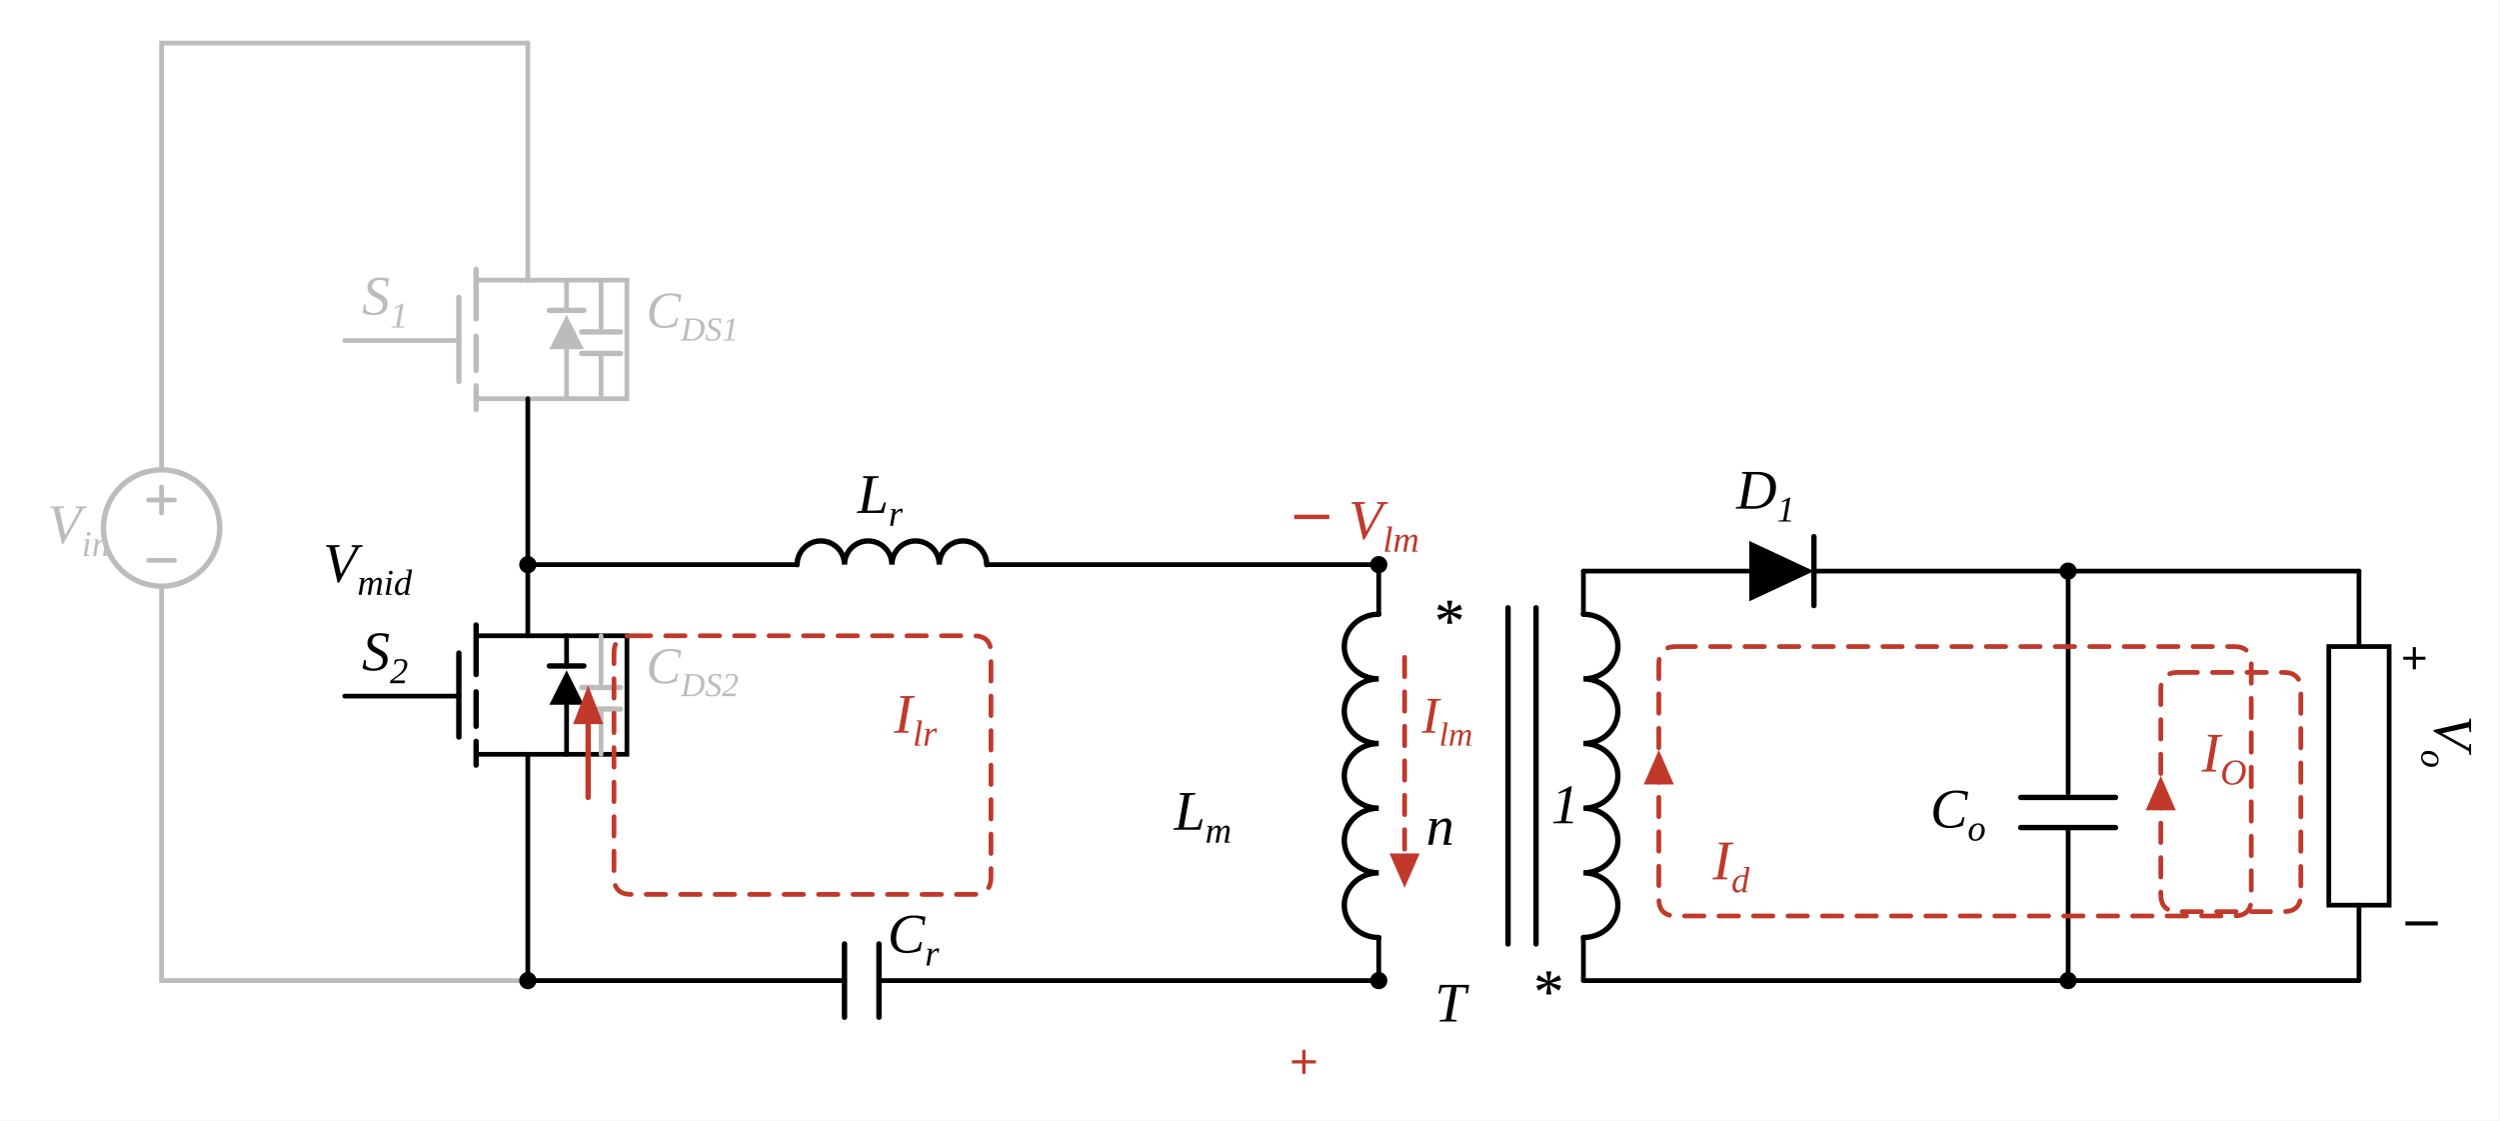
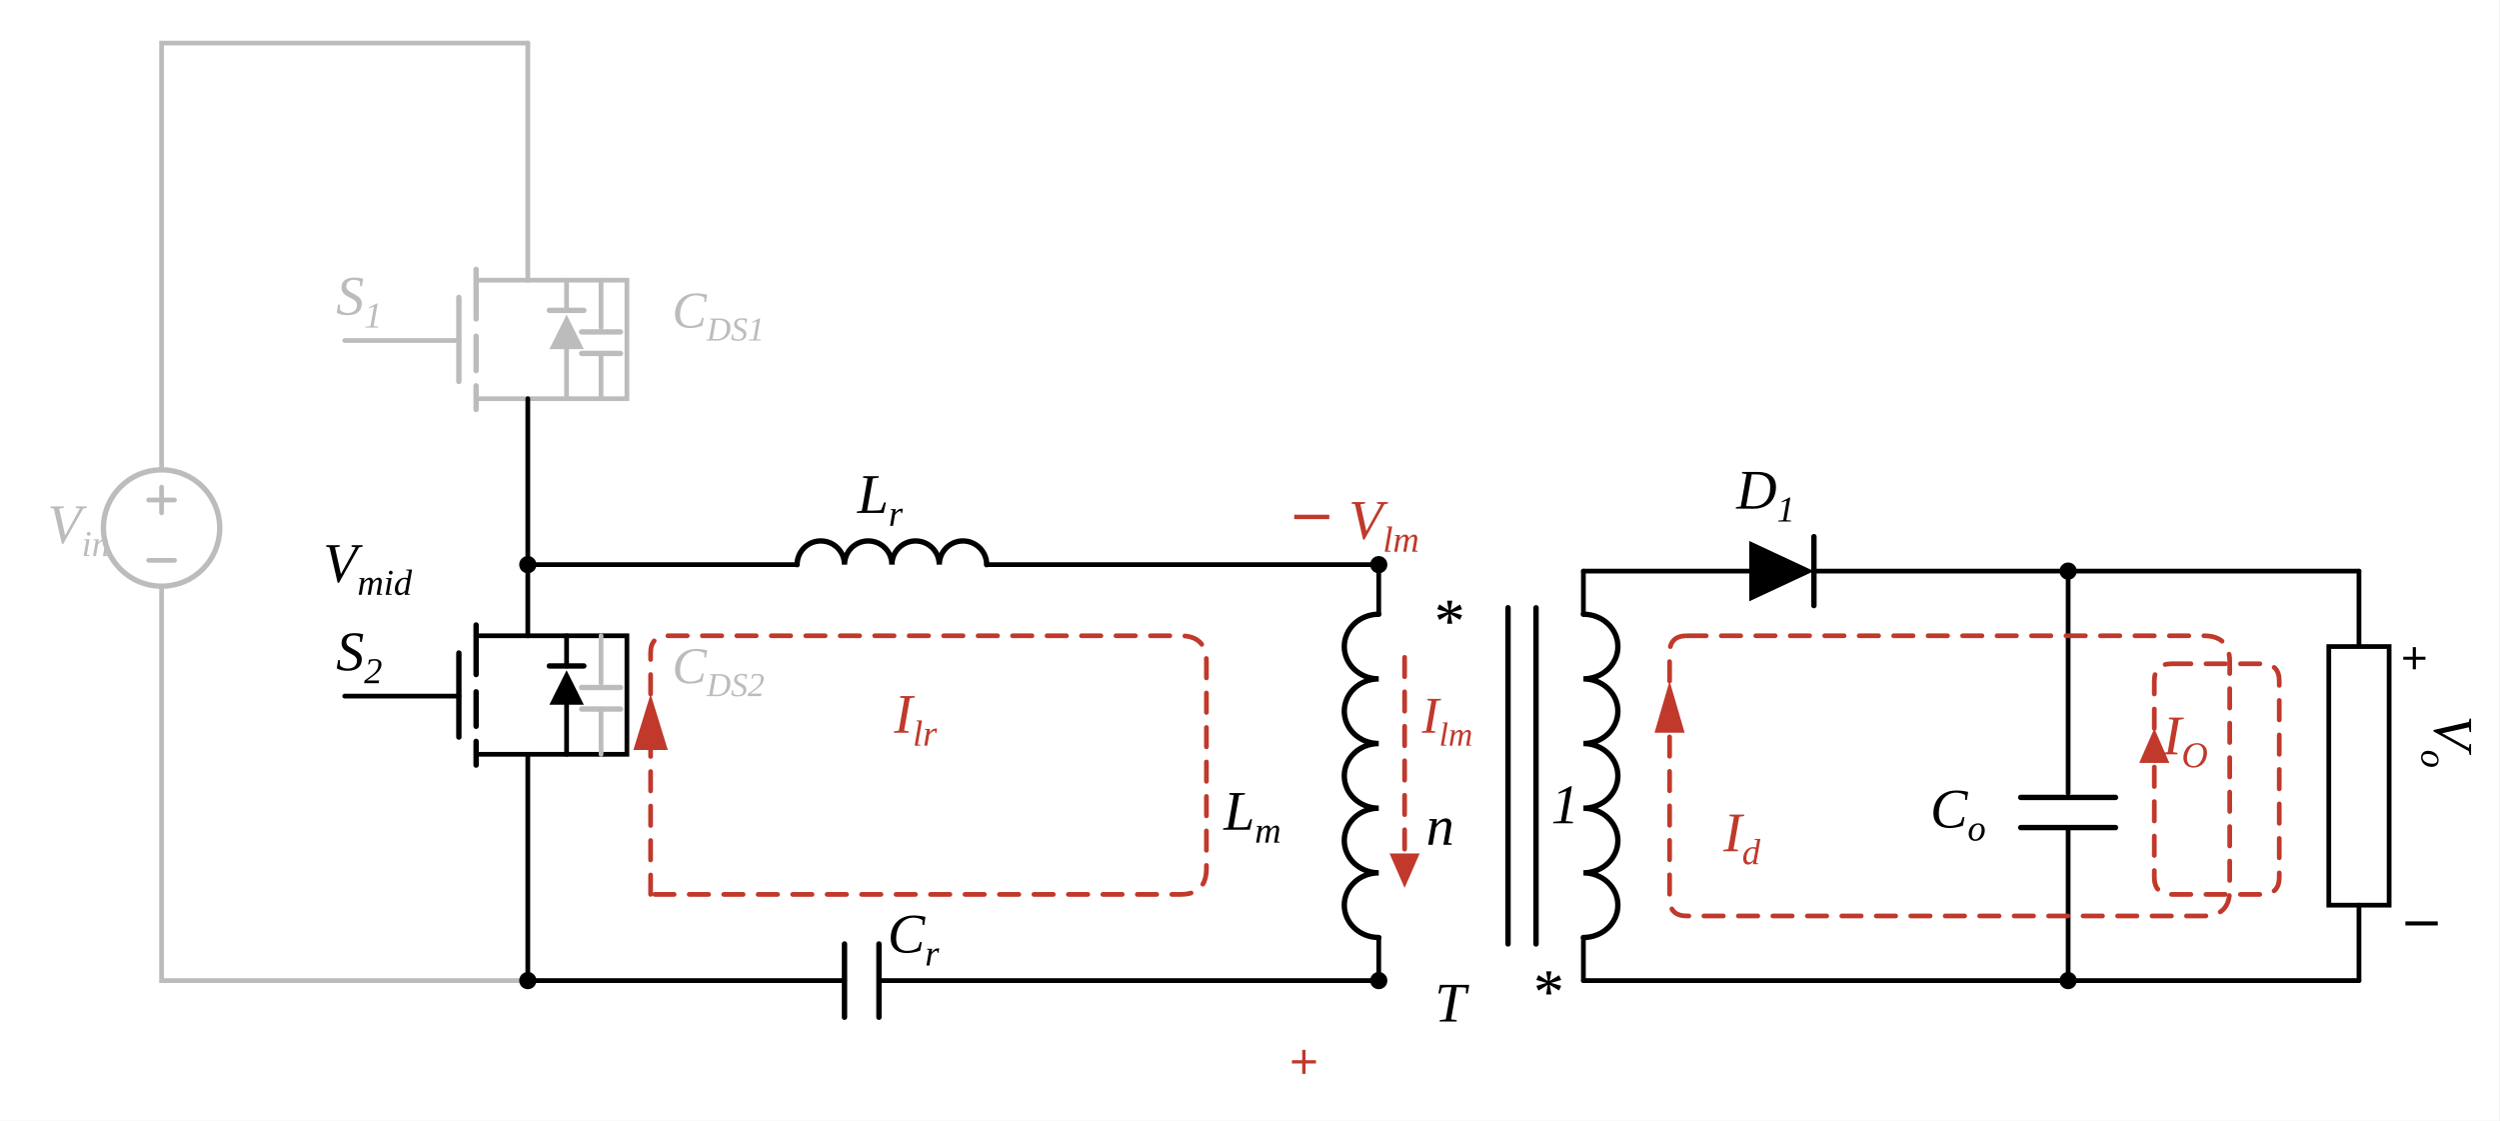
<svg xmlns="http://www.w3.org/2000/svg" viewBox="0 0 1160 520" width="1160" height="520">
  <rect x="0" y="0" width="1160" height="520" fill="#ffffff" />
  <path d="M75,218 L75,20 L245,20" stroke="#BCBCBC" stroke-width="2.2" fill="none" stroke-linecap="round" />
  <path d="M245,20 L245,130" stroke="#BCBCBC" stroke-width="2.2" fill="none" stroke-linecap="round" />
  <path d="M75,272 L75,455 L245,455" stroke="#BCBCBC" stroke-width="2.2" fill="none" stroke-linecap="round" />
  <circle cx="75" cy="245" r="27" stroke="#BCBCBC" stroke-width="2.5" fill="none" />
  <path d="M69,232 L81,232 M75,226 L75,238" stroke="#BCBCBC" stroke-width="2.2" fill="none" stroke-linecap="round" />
  <path d="M69,260 L81,260" stroke="#BCBCBC" stroke-width="2.2" fill="none" stroke-linecap="round" />
  <text x="22" y="252" font-family="Georgia,'Times New Roman',serif" font-style="italic" font-size="26" fill="#BCBCBC">V<tspan dy="6" font-size="65%">in</tspan>
  </text>
  <path d="M245,130 L221,130" stroke="#BCBCBC" stroke-width="2.2" fill="none" stroke-linecap="round" />
  <path d="M245,185 L221,185" stroke="#BCBCBC" stroke-width="2.2" fill="none" stroke-linecap="round" />
  <path d="M221,125 L221,148 M221,156 L221,172 M221,179 L221,190" stroke="#BCBCBC" stroke-width="2.5" fill="none" stroke-linecap="round" />
  <path d="M213,138 L213,177" stroke="#BCBCBC" stroke-width="2.5" fill="none" stroke-linecap="round" />
  <path d="M213,158 L160,158" stroke="#BCBCBC" stroke-width="2.2" fill="none" stroke-linecap="round" />
  <path d="M245,130 L291,130 L291,185 L245,185" stroke="#BCBCBC" stroke-width="2.2" fill="none" stroke-linecap="round" />
  <path d="M263,130 L263,144" stroke="#BCBCBC" stroke-width="2.2" fill="none" stroke-linecap="round" />
  <path d="M255,144 L271,144" stroke="#BCBCBC" stroke-width="2.5" fill="none" stroke-linecap="round" />
  <polygon points="255,162 271,162 263,146" fill="#BCBCBC" />
  <path d="M263,162 L263,185" stroke="#BCBCBC" stroke-width="2.2" fill="none" stroke-linecap="round" />
  <path d="M279,130 L279,152" stroke="#BCBCBC" stroke-width="2.2" fill="none" stroke-linecap="round" />
  <path d="M270,154 L288,154" stroke="#BCBCBC" stroke-width="2.5" fill="none" stroke-linecap="round" />
  <path d="M270,164 L288,164" stroke="#BCBCBC" stroke-width="2.5" fill="none" stroke-linecap="round" />
  <path d="M279,164 L279,185" stroke="#BCBCBC" stroke-width="2.2" fill="none" stroke-linecap="round" />
  <path d="M245,295 L221,295" stroke="#000" stroke-width="2.2" fill="none" stroke-linecap="round" />
  <path d="M245,350 L221,350" stroke="#000" stroke-width="2.2" fill="none" stroke-linecap="round" />
  <path d="M221,290 L221,313 M221,321 L221,337 M221,344 L221,355" stroke="#000" stroke-width="2.5" fill="none" stroke-linecap="round" />
  <path d="M213,303 L213,342" stroke="#000" stroke-width="2.5" fill="none" stroke-linecap="round" />
  <path d="M213,323 L160,323" stroke="#000" stroke-width="2.2" fill="none" stroke-linecap="round" />
  <path d="M245,295 L291,295 L291,350 L245,350" stroke="#000" stroke-width="2.2" fill="none" stroke-linecap="round" />
  <path d="M263,295 L263,309" stroke="#000" stroke-width="2.2" fill="none" stroke-linecap="round" />
  <path d="M255,309 L271,309" stroke="#000" stroke-width="2.5" fill="none" stroke-linecap="round" />
  <polygon points="255,327 271,327 263,311" fill="#000" />
  <path d="M263,327 L263,350" stroke="#000" stroke-width="2.2" fill="none" stroke-linecap="round" />
  <path d="M279,295 L279,317" stroke="#BCBCBC" stroke-width="2.2" fill="none" stroke-linecap="round" />
  <path d="M270,319 L288,319" stroke="#BCBCBC" stroke-width="2.5" fill="none" stroke-linecap="round" />
  <path d="M270,329 L288,329" stroke="#BCBCBC" stroke-width="2.5" fill="none" stroke-linecap="round" />
  <path d="M279,329 L279,350" stroke="#BCBCBC" stroke-width="2.2" fill="none" stroke-linecap="round" />
-   <text x="168" y="146" font-family="Georgia,'Times New Roman',serif" font-style="italic" font-size="26" fill="#BCBCBC">S<tspan dy="6" font-size="65%">1</tspan>
+   <text x="156" y="146" font-family="Georgia,'Times New Roman',serif" font-style="italic" font-size="26" fill="#BCBCBC">S<tspan dy="6" font-size="65%">1</tspan>
  </text>
-   <text x="300" y="152" font-family="Georgia,'Times New Roman',serif" font-style="italic" font-size="24" fill="#BCBCBC">C<tspan dy="6" font-size="65%">DS1</tspan>
+   <text x="312" y="152" font-family="Georgia,'Times New Roman',serif" font-style="italic" font-size="24" fill="#BCBCBC">C<tspan dy="6" font-size="65%">DS1</tspan>
  </text>
-   <text x="168" y="311" font-family="Georgia,'Times New Roman',serif" font-style="italic" font-size="26" fill="#000">S<tspan dy="6" font-size="65%">2</tspan>
+   <text x="156" y="311" font-family="Georgia,'Times New Roman',serif" font-style="italic" font-size="26" fill="#000">S<tspan dy="6" font-size="65%">2</tspan>
  </text>
-   <text x="300" y="317" font-family="Georgia,'Times New Roman',serif" font-style="italic" font-size="24" fill="#BCBCBC">C<tspan dy="6" font-size="65%">DS2</tspan>
+   <text x="312" y="317" font-family="Georgia,'Times New Roman',serif" font-style="italic" font-size="24" fill="#BCBCBC">C<tspan dy="6" font-size="65%">DS2</tspan>
  </text>
  <path d="M245,185 L245,295" stroke="#000" stroke-width="2.2" fill="none" stroke-linecap="round" />
  <path d="M245,350 L245,455" stroke="#000" stroke-width="2.2" fill="none" stroke-linecap="round" />
  <circle cx="245" cy="262" r="4" fill="#000" />
  <circle cx="245" cy="455" r="4" fill="#000" />
  <text x="150" y="270" font-family="Georgia,'Times New Roman',serif" font-style="italic" font-size="26" fill="#000">V<tspan dy="6" font-size="65%">mid</tspan>
  </text>
  <path d="M245,262 L370,262" stroke="#000" stroke-width="2.2" fill="none" stroke-linecap="round" />
  <path d="M370,262 a11,11 0 0 1 22,0 a11,11 0 0 1 22,0 a11,11 0 0 1 22,0 a11,11 0 0 1 22,0" stroke="#000" stroke-width="2.5" fill="none" stroke-linecap="round" />
  <path d="M458,262 L640,262" stroke="#000" stroke-width="2.2" fill="none" stroke-linecap="round" />
  <text x="398" y="238" font-family="Georgia,'Times New Roman',serif" font-style="italic" font-size="26" fill="#000">L<tspan dy="6" font-size="65%">r</tspan>
  </text>
  <circle cx="640" cy="262" r="4" fill="#000" />
  <path d="M640,262 L640,285" stroke="#000" stroke-width="2.2" fill="none" stroke-linecap="round" />
  <path d="M640,285 a16,15 0 0 0 0,30 a16,15 0 0 0 0,30 a16,15 0 0 0 0,30 a16,15 0 0 0 0,30 a16,15 0 0 0 0,30" stroke="#000" stroke-width="2.5" fill="none" stroke-linecap="round" />
  <path d="M640,435 L640,455" stroke="#000" stroke-width="2.2" fill="none" stroke-linecap="round" />
  <circle cx="640" cy="455" r="4" fill="#000" />
  <path d="M700,282 L700,438" stroke="#000" stroke-width="2.5" fill="none" stroke-linecap="round" />
  <path d="M713,282 L713,438" stroke="#000" stroke-width="2.5" fill="none" stroke-linecap="round" />
  <path d="M735,265 L735,285" stroke="#000" stroke-width="2.2" fill="none" stroke-linecap="round" />
  <path d="M735,285 a16,15 0 0 1 0,30 a16,15 0 0 1 0,30 a16,15 0 0 1 0,30 a16,15 0 0 1 0,30 a16,15 0 0 1 0,30" stroke="#000" stroke-width="2.5" fill="none" stroke-linecap="round" />
  <path d="M735,435 L735,455" stroke="#000" stroke-width="2.2" fill="none" stroke-linecap="round" />
  <text x="666" y="300" font-family="Georgia,serif" font-size="28" fill="#000">*</text>
  <text x="712" y="472" font-family="Georgia,serif" font-size="28" fill="#000">*</text>
  <text x="666" y="474" font-family="Georgia,'Times New Roman',serif" font-style="italic" font-size="26" fill="#000">T</text>
-   <text x="545" y="385" font-family="Georgia,'Times New Roman',serif" font-style="italic" font-size="26" fill="#000">L<tspan dy="6" font-size="65%">m</tspan>
+   <text x="568" y="385" font-family="Georgia,'Times New Roman',serif" font-style="italic" font-size="26" fill="#000">L<tspan dy="6" font-size="65%">m</tspan>
  </text>
  <text x="662" y="392" font-family="Georgia,'Times New Roman',serif" font-style="italic" font-size="26" fill="#000">n</text>
  <text x="720" y="382" font-family="Georgia,'Times New Roman',serif" font-style="italic" font-size="26" fill="#000">1</text>
  <path d="M245,455 L392,455" stroke="#000" stroke-width="2.2" fill="none" stroke-linecap="round" />
  <path d="M392,438 L392,472" stroke="#000" stroke-width="2.5" fill="none" stroke-linecap="round" />
  <path d="M408,438 L408,472" stroke="#000" stroke-width="2.5" fill="none" stroke-linecap="round" />
  <path d="M408,455 L640,455" stroke="#000" stroke-width="2.2" fill="none" stroke-linecap="round" />
  <text x="412" y="442" font-family="Georgia,'Times New Roman',serif" font-style="italic" font-size="26" fill="#000">C<tspan dy="6" font-size="65%">r</tspan>
  </text>
  <path d="M735,265 L812,265" stroke="#000" stroke-width="2.2" fill="none" stroke-linecap="round" />
  <polygon points="812,251 812,279 842,265" fill="#000" />
  <path d="M842,249 L842,281" stroke="#000" stroke-width="2.5" fill="none" stroke-linecap="round" />
  <text x="806" y="236" font-family="Georgia,'Times New Roman',serif" font-style="italic" font-size="26" fill="#000">D<tspan dy="6" font-size="65%">1</tspan>
  </text>
  <path d="M842,265 L1095,265" stroke="#000" stroke-width="2.2" fill="none" stroke-linecap="round" />
  <circle cx="960" cy="265" r="4" fill="#000" />
  <path d="M960,265 L960,368" stroke="#000" stroke-width="2.2" fill="none" stroke-linecap="round" />
  <path d="M938,370 L982,370" stroke="#000" stroke-width="2.5" fill="none" stroke-linecap="round" />
  <path d="M938,384 L982,384" stroke="#000" stroke-width="2.5" fill="none" stroke-linecap="round" />
  <path d="M960,384 L960,455" stroke="#000" stroke-width="2.2" fill="none" stroke-linecap="round" />
  <circle cx="960" cy="455" r="4" fill="#000" />
  <text x="896" y="384" font-family="Georgia,'Times New Roman',serif" font-style="italic" font-size="26" fill="#000">C<tspan dy="6" font-size="65%">o</tspan>
  </text>
  <path d="M1095,265 L1095,300" stroke="#000" stroke-width="2.2" fill="none" stroke-linecap="round" />
  <rect x="1081" y="300" width="28" height="120" fill="#fff" stroke="#000" stroke-width="2.2" />
  <path d="M1095,420 L1095,455" stroke="#000" stroke-width="2.2" fill="none" stroke-linecap="round" />
  <path d="M1095,455 L735,455" stroke="#000" stroke-width="2.2" fill="none" stroke-linecap="round" />
  <text x="1114" y="314" font-family="Georgia,serif" font-size="24" fill="#000">+</text>
  <text x="1114" y="436" font-family="Georgia,serif" font-size="24" fill="#000">−</text>
  <text x="1130" y="332" font-family="Georgia,'Times New Roman',serif" font-style="italic" font-size="26" fill="#000" transform="rotate(90 1130 332)">V<tspan dy="6" font-size="65%">o</tspan>
  </text>
-   <path d="M293,295 L452,295 Q460,295 460,303 L460,407 Q460,415 452,415 L293,415 Q285,415 285,407 L285,303 Q285,295 293,295 Z" stroke="#C0392B" stroke-width="2.2" fill="none" stroke-linecap="round" stroke-dasharray="9 7" />
-   <path d="M273,370 L273,334" stroke="#C0392B" stroke-width="2.5" fill="none" stroke-linecap="round" />
-   <polygon points="266,336 280,336 273,318" fill="#C0392B" />
+   <path d="M302,415 L302,348 M302,322 L302,303 Q302,295 310,295 L548,295 Q560,295 560,307 L560,403 Q560,415 548,415 L302,415" stroke="#C0392B" stroke-width="2.2" fill="none" stroke-linecap="round" stroke-dasharray="9 7" />
+   <polygon points="294,348 310,348 302,322" fill="#C0392B" />
  <path d="M652,305 L652,398" stroke="#C0392B" stroke-width="2.2" fill="none" stroke-linecap="round" stroke-dasharray="9 7" />
  <polygon points="645,396 659,396 652,412" fill="#C0392B" />
  <text x="660" y="340" font-family="Georgia,'Times New Roman',serif" font-style="italic" font-size="24" fill="#C0392B">I<tspan dy="6" font-size="65%">lm</tspan>
  </text>
  <text x="598" y="248" font-family="Georgia,serif" font-size="26" fill="#C0392B">−</text>
  <text x="626" y="250" font-family="Georgia,'Times New Roman',serif" font-style="italic" font-size="26" fill="#C0392B">V<tspan dy="6" font-size="65%">lm</tspan>
  </text>
  <text x="598" y="502" font-family="Georgia,serif" font-size="26" fill="#C0392B">+</text>
-   <path d="M778,300 L1037,300 Q1045,300 1045,308 L1045,417 Q1045,425 1037,425 L778,425 Q770,425 770,417 L770,308 Q770,300 778,300 Z" stroke="#C0392B" stroke-width="2.2" fill="none" stroke-linecap="round" stroke-dasharray="9 7" />
-   <polygon points="763,364 777,364 770,348" fill="#C0392B" />
-   <text x="795" y="408" font-family="Georgia,'Times New Roman',serif" font-style="italic" font-size="26" fill="#C0392B">I<tspan dy="6" font-size="65%">d</tspan>
+   <path d="M783,295 L1023,295 Q1035,295 1035,307 L1035,413 Q1035,425 1023,425 L783,425 Q775,425 775,417 L775,340 M775,316 L775,303 Q775,295 783,295" stroke="#C0392B" stroke-width="2.2" fill="none" stroke-linecap="round" stroke-dasharray="9 7" />
+   <polygon points="768,340 782,340 775,316" fill="#C0392B" />
+   <text x="800" y="395" font-family="Georgia,'Times New Roman',serif" font-style="italic" font-size="26" fill="#C0392B">I<tspan dy="6" font-size="65%">d</tspan>
  </text>
-   <path d="M1011,312 L1060,312 Q1068,312 1068,320 L1068,415 Q1068,423 1060,423 L1011,423 Q1003,423 1003,415 L1003,320 Q1003,312 1011,312 Z" stroke="#C0392B" stroke-width="2.2" fill="none" stroke-linecap="round" stroke-dasharray="9 7" />
-   <polygon points="996,376 1010,376 1003,360" fill="#C0392B" />
-   <text x="1022" y="358" font-family="Georgia,'Times New Roman',serif" font-style="italic" font-size="26" fill="#C0392B">I<tspan dy="6" font-size="65%">O</tspan>
+   <path d="M1008,308 L1050,308 Q1058,308 1058,316 L1058,407 Q1058,415 1050,415 L1008,415 Q1000,415 1000,407 L1000,354 M1000,338 L1000,316 Q1000,308 1008,308" stroke="#C0392B" stroke-width="2.2" fill="none" stroke-linecap="round" stroke-dasharray="9 7" />
+   <polygon points="993,354 1007,354 1000,338" fill="#C0392B" />
+   <text x="1004" y="350" font-family="Georgia,'Times New Roman',serif" font-style="italic" font-size="26" fill="#C0392B">I<tspan dy="6" font-size="65%">O</tspan>
  </text>
  <text x="415" y="340" font-family="Georgia,'Times New Roman',serif" font-style="italic" font-size="26" fill="#C0392B">I<tspan dy="6" font-size="65%">lr</tspan>
  </text>
</svg>
